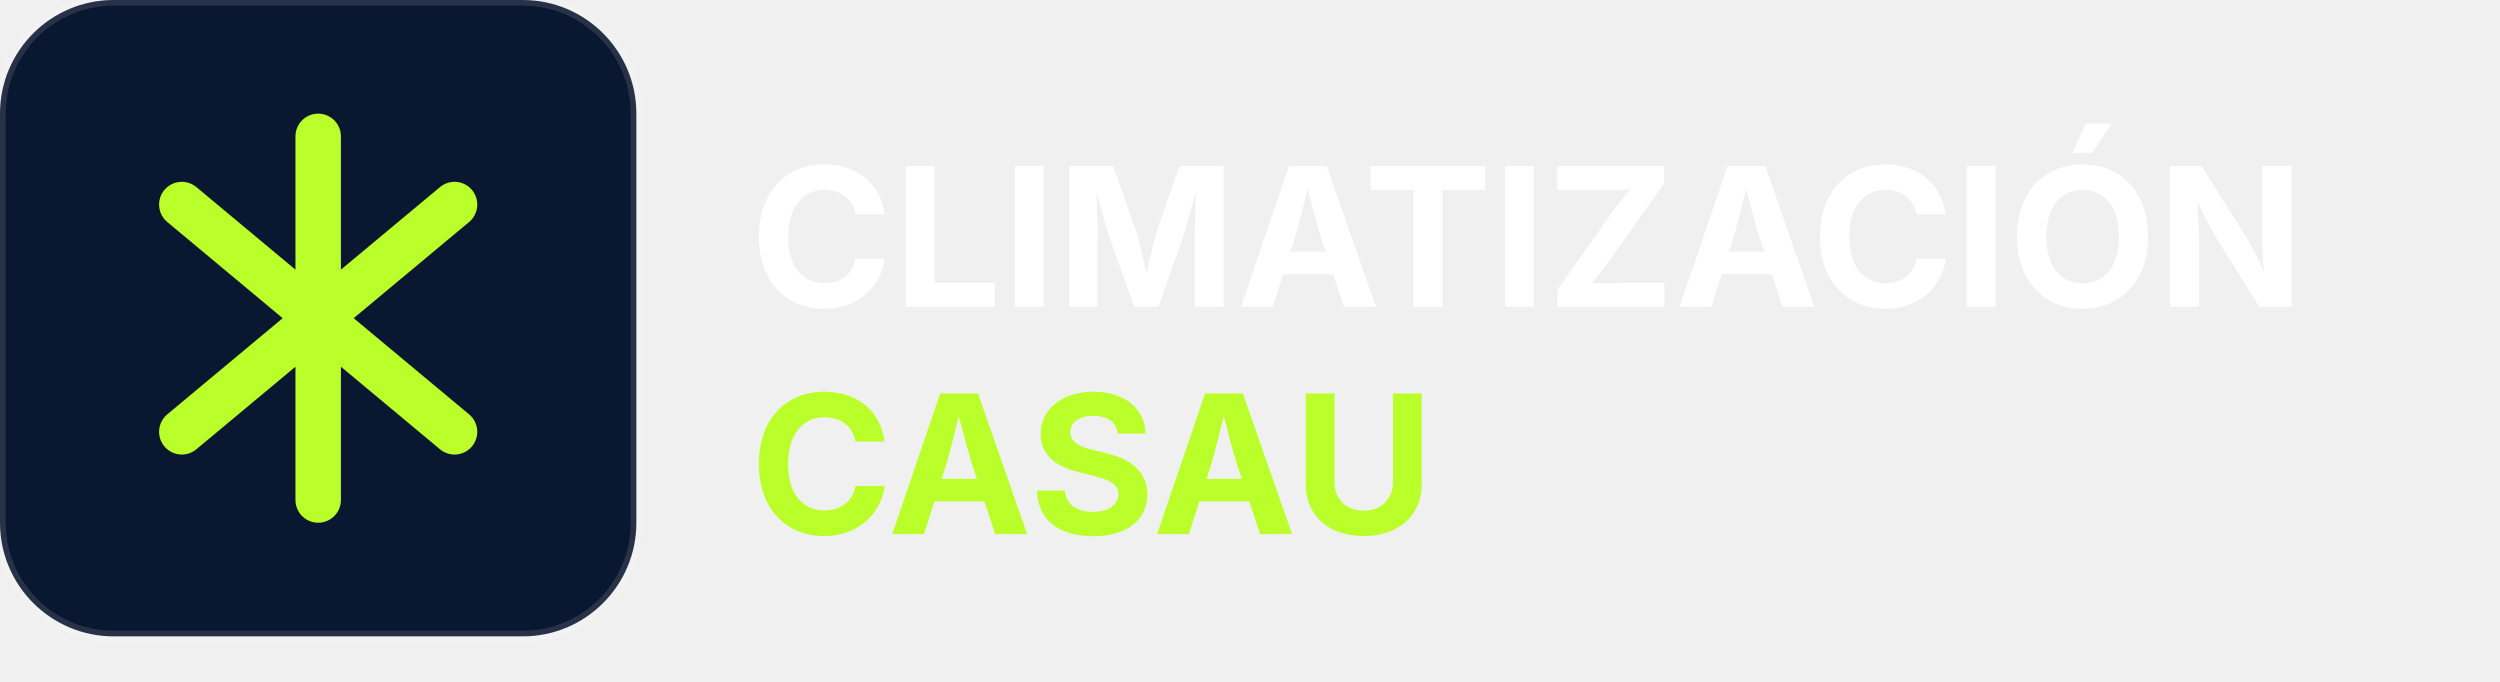
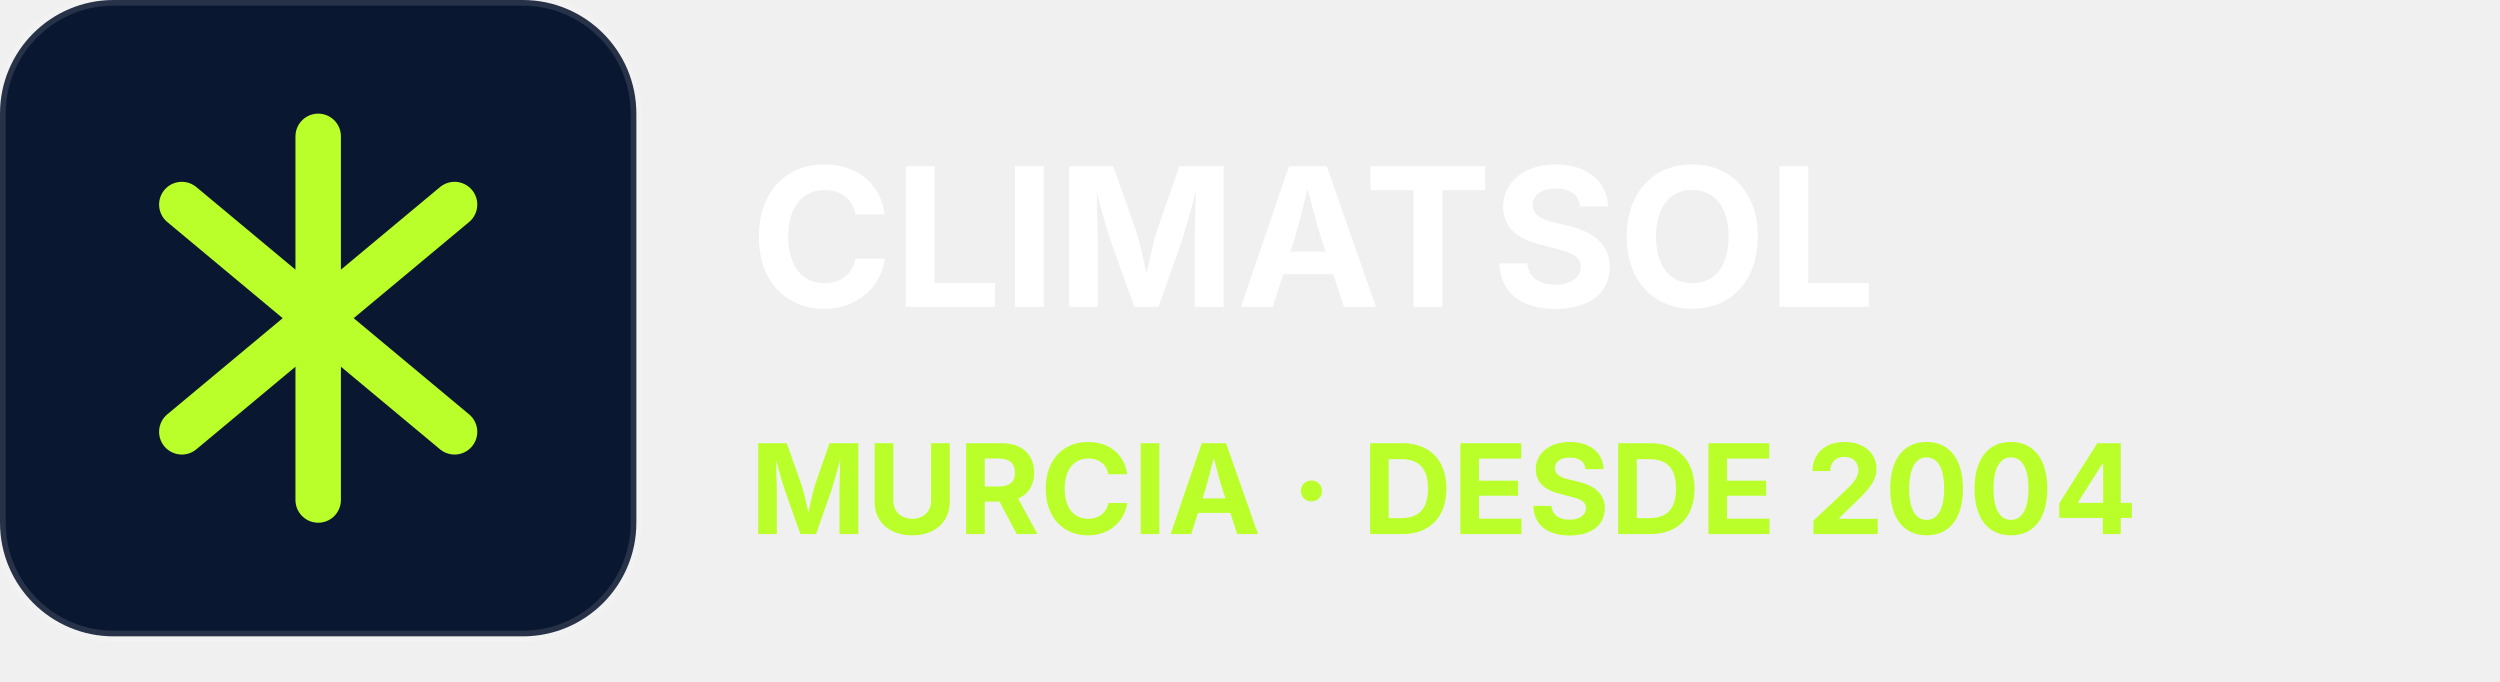
<svg xmlns="http://www.w3.org/2000/svg" viewBox="0 0 220 60" width="220" height="60" role="img" aria-labelledby="logoTitleLight">
  <rect x="0" y="0" width="56" height="56" rx="10" fill="#0a1730" stroke="rgba(255,255,255,0.12)" />
  <path d="M28 12 L28 44 M16 18 L40 38 M40 18 L16 38" stroke="#baff29" stroke-width="4" stroke-linecap="round" />
-   <text x="66" y="27" font-family="Space Grotesk, Inter, Arial, sans-serif" font-size="17" font-weight="700" fill="#ffffff">CLIMATIZACIÓN</text>
-   <text x="66" y="47" font-family="Space Grotesk, Inter, Arial, sans-serif" font-size="17" font-weight="700" fill="#baff29">CASAU</text>
+   <text x="66" y="27" font-family="Space Grotesk, Inter, Arial, sans-serif" font-size="17" font-weight="700" fill="#ffffff">CLIMATSOL</text>
+   <text x="66" y="47" font-family="Space Grotesk, Inter, Arial, sans-serif" font-size="11" font-weight="700" fill="#baff29">MURCIA · DESDE 2004</text>
</svg>
